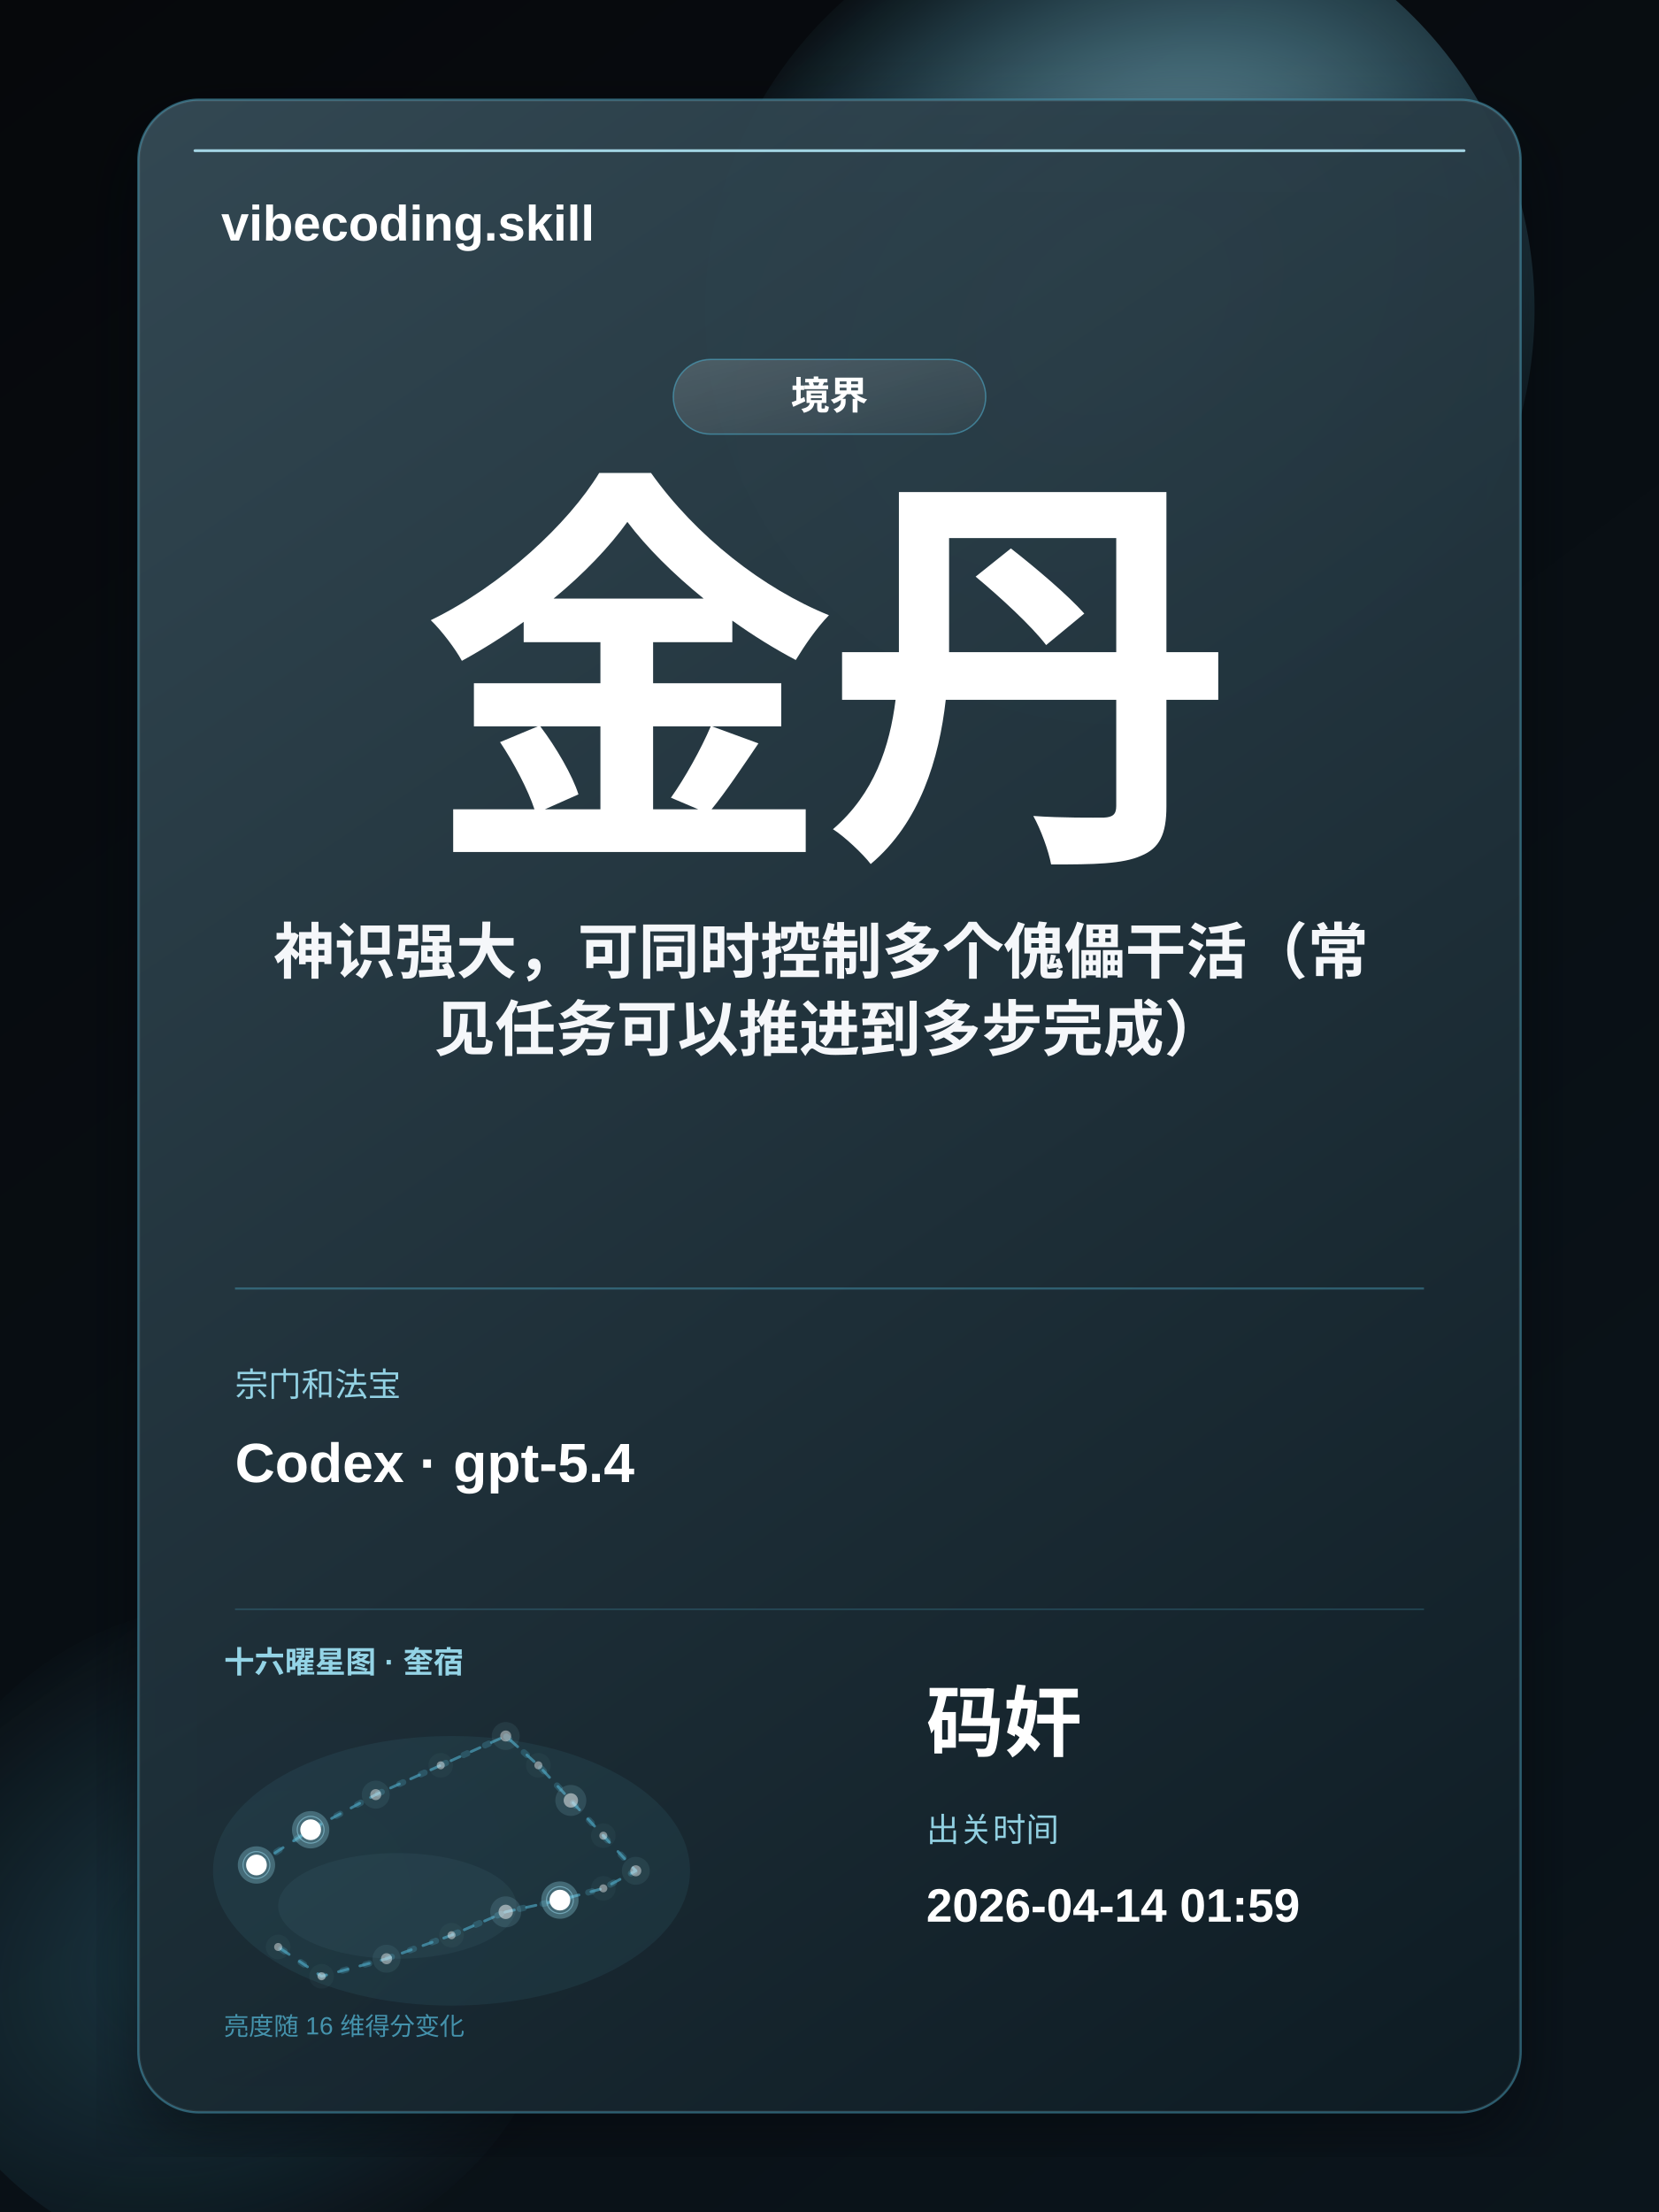
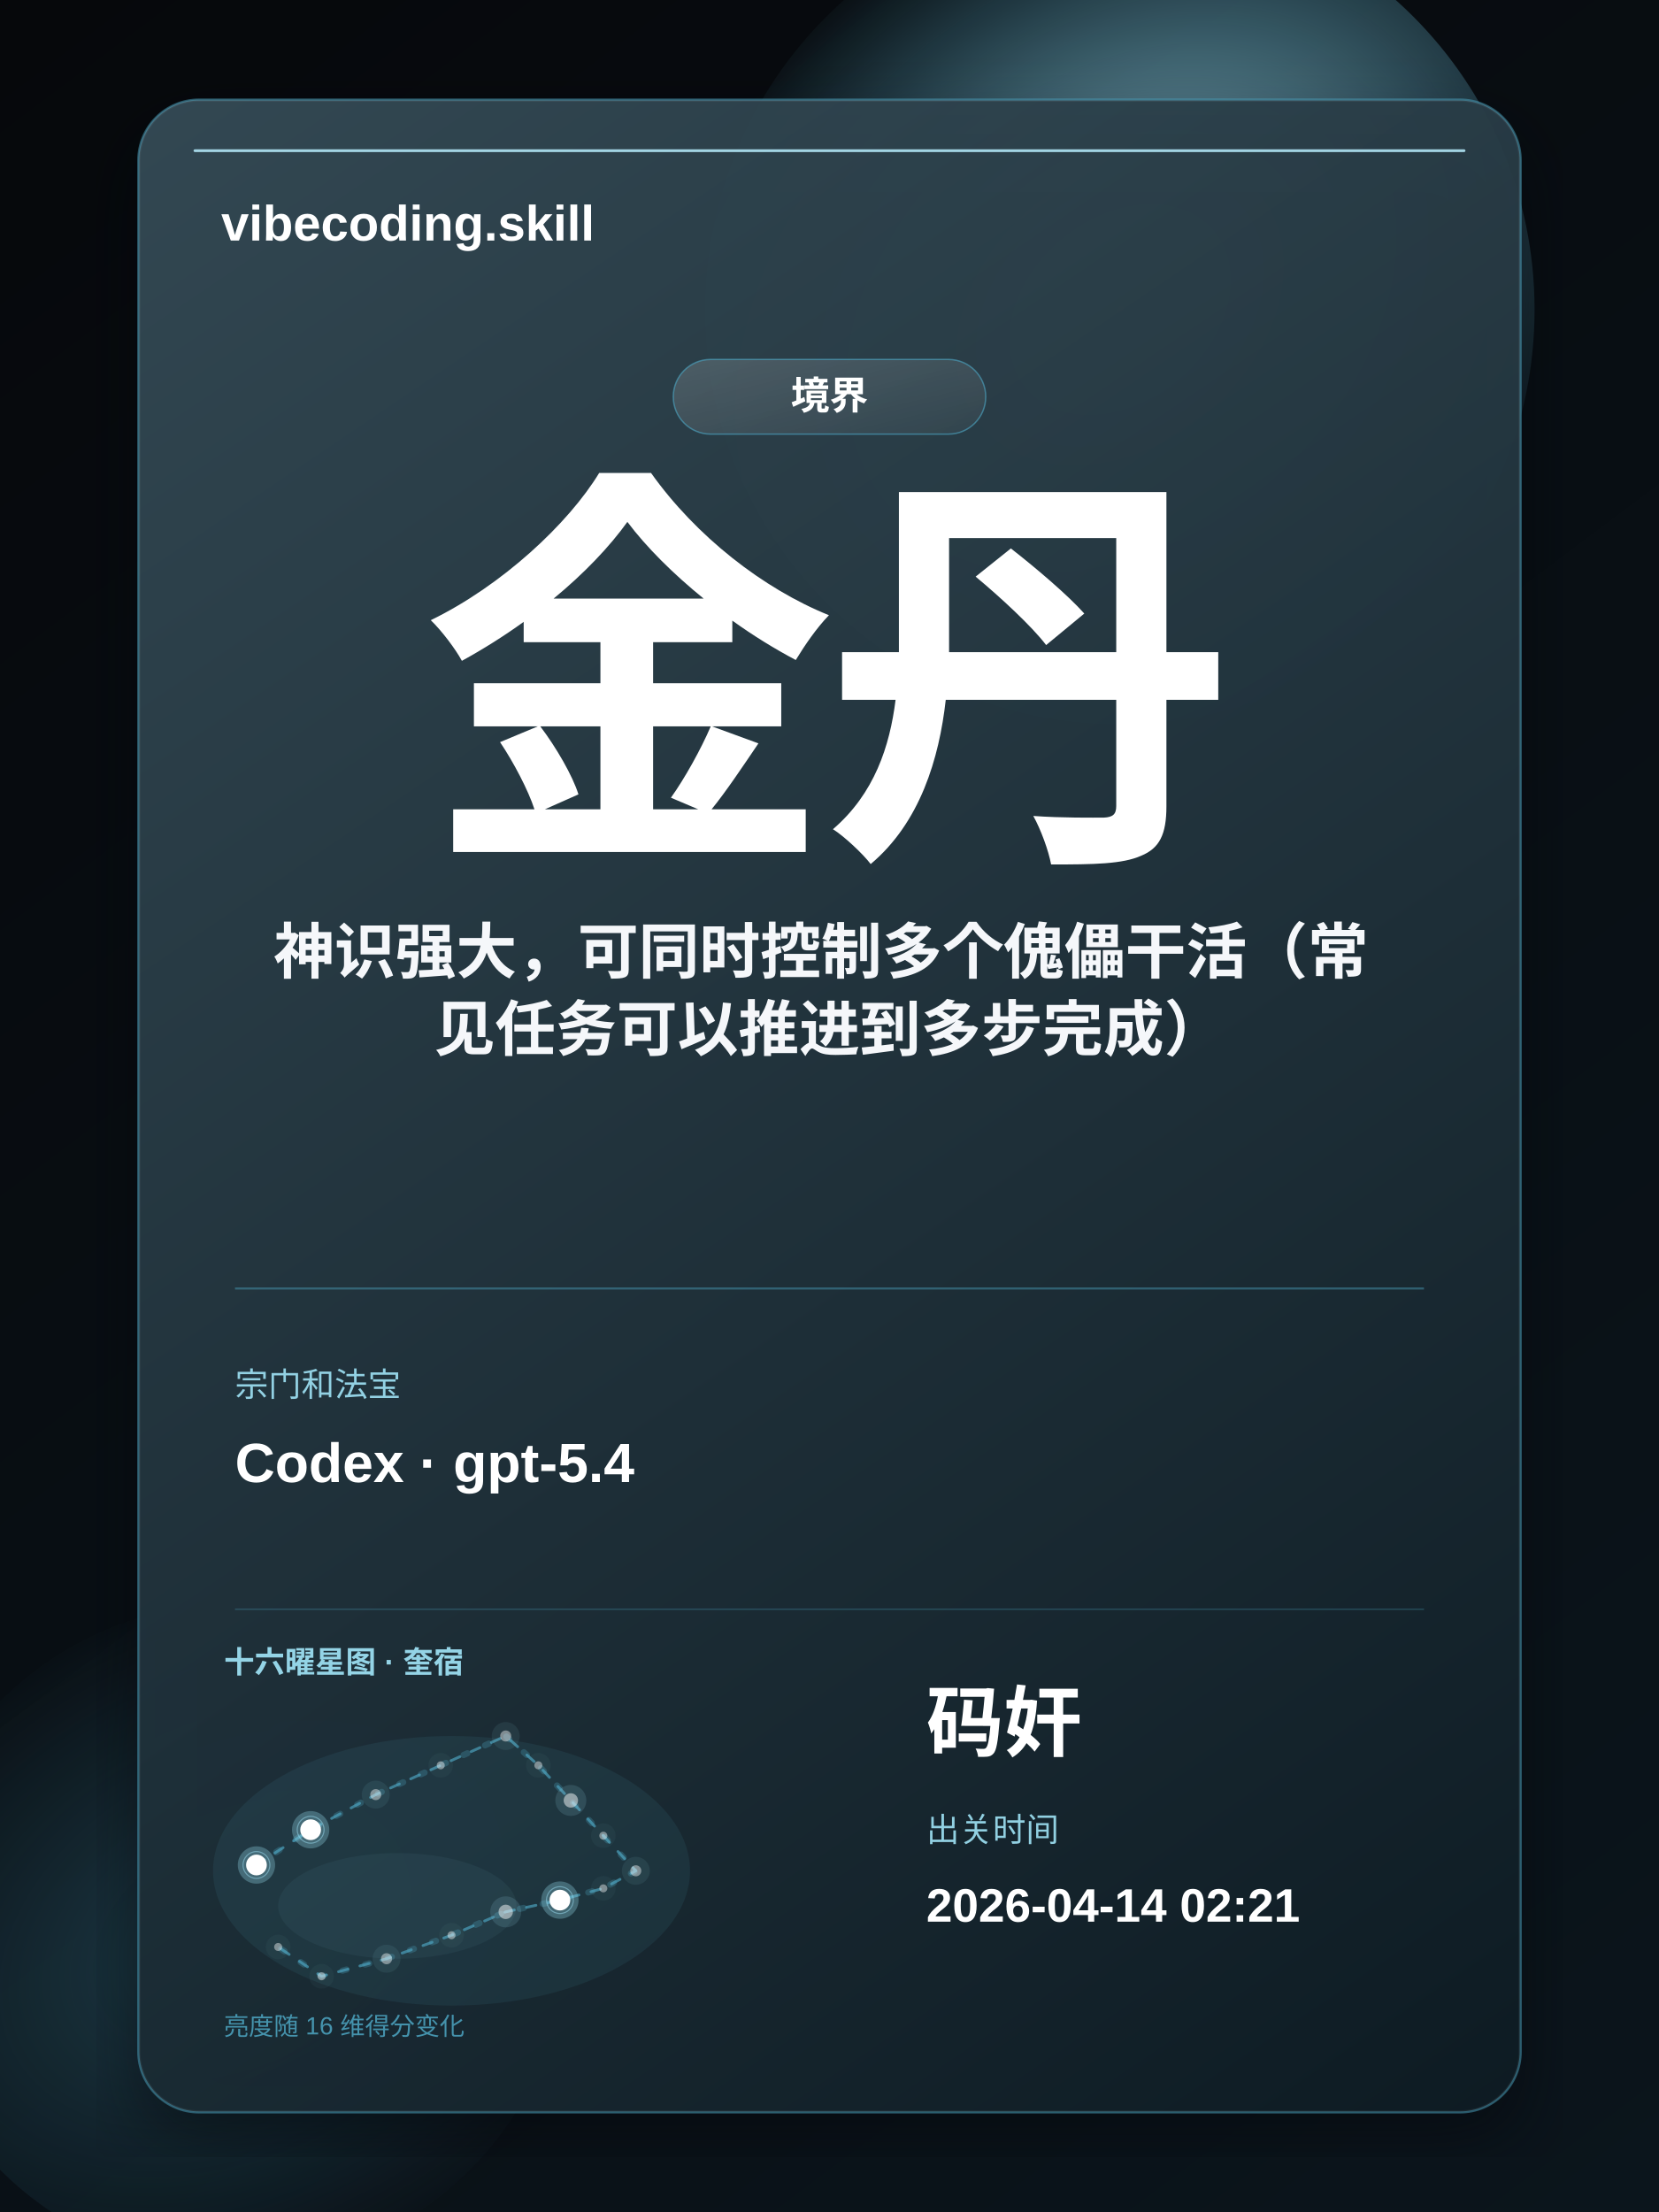
<svg xmlns="http://www.w3.org/2000/svg" width="1200" height="1600" viewBox="0 0 1200 1600" fill="none">
  <defs>
+     <style>
+       @font-face { font-family: 'CardDisplay'; src: url('file:///System/Library/Fonts/SFNS.ttf'); }
+       @font-face { font-family: 'CardBody'; src: url('file:///System/Library/Fonts/SFNS.ttf'); }
+       @font-face { font-family: 'CardCJK'; src: url('file:///System/Library/Fonts/Hiragino%20Sans%20GB.ttc'); }
+       @font-face { font-family: 'CardUnicode'; src: url('file:///System/Library/Fonts/Supplemental/Arial%20Unicode.ttf'); }
+     </style>
    <linearGradient id="bg" x1="0" y1="0" x2="1200" y2="1600" gradientUnits="userSpaceOnUse">
      <stop stop-color="#06080B" />
      <stop offset="1" stop-color="#0B151C" />
    </linearGradient>
    <radialGradient id="aura" cx="0" cy="0" r="1" gradientUnits="userSpaceOnUse" gradientTransform="translate(810 224) rotate(140) scale(418 312)">
      <stop stop-color="#B6E9F7" stop-opacity="0.88" />
      <stop offset="1" stop-color="#59BFE0" stop-opacity="0" />
    </radialGradient>
    <radialGradient id="auraBottom" cx="0" cy="0" r="1" gradientUnits="userSpaceOnUse" gradientTransform="translate(170 1400) rotate(-28) scale(356 248)">
      <stop stop-color="#59BFE0" stop-opacity="0.24" />
      <stop offset="1" stop-color="#59BFE0" stop-opacity="0" />
    </radialGradient>
    <linearGradient id="panel" x1="122" y1="86" x2="1082" y2="1506" gradientUnits="userSpaceOnUse">
      <stop stop-color="#344A55" stop-opacity="0.96" />
      <stop offset="1" stop-color="#0E1C24" stop-opacity="0.98" />
    </linearGradient>
    <linearGradient id="glass" x1="0" y1="0" x2="1" y2="1">
      <stop stop-color="#FFFFFF" stop-opacity="0.16" />
      <stop offset="1" stop-color="#FFFFFF" stop-opacity="0.04" />
    </linearGradient>
    <filter id="shadow" x="70" y="42" width="1060" height="1518" filterUnits="userSpaceOnUse" color-interpolation-filters="sRGB">
      <feFlood flood-opacity="0" result="BackgroundImageFix" />
      <feColorMatrix in="SourceAlpha" type="matrix" values="0 0 0 0 0 0 0 0 0 0 0 0 0 0 0 0 0 0 127 0" result="hardAlpha" />
      <feOffset dy="24" />
      <feGaussianBlur stdDeviation="26" />
      <feColorMatrix type="matrix" values="0 0 0 0 0.01 0 0 0 0 0.02 0 0 0 0 0.04 0 0 0 0.52 0" />
      <feBlend mode="normal" in2="BackgroundImageFix" result="effect1_dropShadow_0_1" />
      <feBlend mode="normal" in="SourceGraphic" in2="effect1_dropShadow_0_1" result="shape" />
    </filter>
  </defs>
  <rect width="1200" height="1600" fill="url(#bg)" />
  <circle cx="810" cy="224" r="300" fill="url(#aura)" />
  <circle cx="170" cy="1400" r="240" fill="url(#auraBottom)" />
  <g filter="url(#shadow)">
    <rect x="100" y="72" width="1000" height="1456" rx="44" fill="url(#panel)" stroke="rgba(78,169,199,0.48)" stroke-width="1.5" />
    <rect x="101" y="73" width="998" height="1454" rx="43" stroke="rgba(255,255,255,0.06)" />
  </g>
  <rect x="140" y="108" width="920" height="2" rx="1" fill="#B2E8F7" fill-opacity="0.88" />
-   <text x="160" y="174" fill="#FFFFFF" font-size="36" font-family="SF Pro Display, PingFang SC, Helvetica Neue, Arial, sans-serif" font-weight="700">vibecoding.skill</text>
+   <text x="160" y="174" fill="#FFFFFF" font-size="36" font-family="'CardDisplay', 'CardCJK', 'CardUnicode', 'SF Pro Display', 'PingFang SC', 'Helvetica Neue', Arial, sans-serif" font-weight="700">vibecoding.skill</text>
  <g>
    <rect x="487" y="260" width="226" height="54" rx="27" fill="url(#glass)" stroke="rgba(78,169,199,0.60)" />
-     <text x="600" y="296" fill="#FFFFFF" font-size="28" text-anchor="middle" font-family="SF Pro Text, PingFang SC, Helvetica Neue, Arial, sans-serif" font-weight="600">境界</text>
+     <text x="600" y="296" fill="#FFFFFF" font-size="28" text-anchor="middle" font-family="'CardBody', 'CardCJK', 'CardUnicode', 'SF Pro Text', 'PingFang SC', 'Helvetica Neue', Arial, sans-serif" font-weight="600">境界</text>
  </g>
-   <text x="600" y="598" fill="#FFFFFF" font-size="300" text-anchor="middle" font-family="SF Pro Display, PingFang SC, Helvetica Neue, Arial, sans-serif" font-weight="700" letter-spacing="-10">金丹</text>
-   <text x="600" y="704" fill="#F5F7FA" font-size="44" text-anchor="middle" font-family="SF Pro Text, PingFang SC, Helvetica Neue, Arial, sans-serif" font-weight="600">
+   <text x="600" y="598" fill="#FFFFFF" font-size="300" text-anchor="middle" font-family="'CardDisplay', 'CardCJK', 'CardUnicode', 'SF Pro Display', 'PingFang SC', 'Helvetica Neue', Arial, sans-serif" font-weight="700" letter-spacing="-10">金丹</text>
+   <text x="600" y="704" fill="#F5F7FA" font-size="44" text-anchor="middle" font-family="'CardBody', 'CardCJK', 'CardUnicode', 'SF Pro Text', 'PingFang SC', 'Helvetica Neue', Arial, sans-serif" font-weight="600">
    <tspan x="600" dy="0">神识强大，可同时控制多个傀儡干活（常</tspan>
    <tspan x="600" dy="56">见任务可以推进到多步完成）</tspan>
  </text>
  <line x1="170" y1="932" x2="1030" y2="932" stroke="rgba(78,169,199,0.42)" stroke-width="1.5" />
-   <text x="170" y="1010" fill="rgba(159,226,245,0.90)" font-size="24" font-family="SF Pro Text, PingFang SC, Helvetica Neue, Arial, sans-serif" font-weight="500">宗门和法宝</text>
-   <text x="170" y="1072" fill="#FFFFFF" font-size="40" font-family="SF Pro Display, PingFang SC, Helvetica Neue, Arial, sans-serif" font-weight="650">Codex · gpt-5.4</text>
+   <text x="170" y="1010" fill="rgba(159,226,245,0.90)" font-size="24" font-family="'CardBody', 'CardCJK', 'CardUnicode', 'SF Pro Text', 'PingFang SC', 'Helvetica Neue', Arial, sans-serif" font-weight="500">宗门和法宝</text>
+   <text x="170" y="1072" fill="#FFFFFF" font-size="40" font-family="'CardDisplay', 'CardCJK', 'CardUnicode', 'SF Pro Display', 'PingFang SC', 'Helvetica Neue', Arial, sans-serif" font-weight="650">Codex · gpt-5.4</text>
  <line x1="170" y1="1164" x2="1030" y2="1164" stroke="rgba(78,169,199,0.28)" />
-   <text x="162" y="1210" fill="rgba(159,226,245,0.92)" font-size="22" font-family="SF Pro Text, PingFang SC, Helvetica Neue, Arial, sans-serif" font-weight="600">十六曜星图 · 奎宿</text>
+   <text x="162" y="1210" fill="rgba(159,226,245,0.92)" font-size="22" font-family="'CardBody', 'CardCJK', 'CardUnicode', 'SF Pro Text', 'PingFang SC', 'Helvetica Neue', Arial, sans-serif" font-weight="600">十六曜星图 · 奎宿</text>
  <ellipse cx="326.6" cy="1353.2" rx="172.5" ry="97.5" fill="rgba(89,191,224,0.08)" />
  <ellipse cx="287.4" cy="1378.6" rx="86.2" ry="38.2" fill="rgba(159,226,245,0.05)" />
  <polyline points="185.5,1349.0 224.7,1323.5 271.8,1298.1 318.8,1276.9 365.8,1255.7 389.4,1276.9 412.9,1302.3 436.4,1327.8 459.9,1353.2 436.4,1365.9 405.0,1374.4 365.8,1382.9 326.6,1399.8 279.6,1416.8 232.6,1429.5 201.2,1408.3" fill="none" stroke="rgba(89,191,224,0.22)" stroke-width="4.5" stroke-linecap="round" stroke-linejoin="round" stroke-dasharray="3 14" />
  <polyline points="185.5,1349.0 224.7,1323.5 271.8,1298.1 318.8,1276.9 365.8,1255.7 389.4,1276.9 412.9,1302.3 436.4,1327.8 459.9,1353.2 436.4,1365.9 405.0,1374.4 365.8,1382.9 326.6,1399.8 279.6,1416.8 232.6,1429.5 201.2,1408.3" fill="none" stroke="rgba(78,169,199,0.64)" stroke-width="2" stroke-linecap="round" stroke-linejoin="round" stroke-dasharray="7 9" />
  <circle cx="185.5" cy="1349.0" r="13.5" fill="rgba(159,226,245,0.30)" />
  <circle cx="185.5" cy="1349.0" r="9.7" fill="none" stroke="rgba(159,226,245,0.48)" stroke-width="0.8" />
  <circle cx="185.5" cy="1349.0" r="7.5" fill="rgba(255,255,255,1.00)" />
  <circle cx="224.7" cy="1323.5" r="13.5" fill="rgba(159,226,245,0.30)" />
  <circle cx="224.7" cy="1323.5" r="9.7" fill="none" stroke="rgba(159,226,245,0.48)" stroke-width="0.8" />
  <circle cx="224.7" cy="1323.5" r="7.5" fill="rgba(255,255,255,1.00)" />
  <circle cx="271.8" cy="1298.1" r="10.1" fill="rgba(159,226,245,0.08)" />
  <circle cx="271.8" cy="1298.1" r="4.0" fill="rgba(255,255,255,0.42)" />
  <circle cx="318.8" cy="1276.9" r="8.9" fill="rgba(159,226,245,0.04)" />
  <circle cx="318.8" cy="1276.9" r="2.9" fill="rgba(255,255,255,0.42)" />
  <circle cx="365.8" cy="1255.7" r="10.1" fill="rgba(159,226,245,0.08)" />
  <circle cx="365.8" cy="1255.7" r="4.0" fill="rgba(255,255,255,0.42)" />
  <circle cx="389.4" cy="1276.9" r="8.9" fill="rgba(159,226,245,0.04)" />
  <circle cx="389.4" cy="1276.9" r="2.9" fill="rgba(255,255,255,0.42)" />
  <circle cx="412.9" cy="1302.3" r="11.2" fill="rgba(159,226,245,0.14)" />
  <circle cx="412.9" cy="1302.3" r="5.2" fill="rgba(255,255,255,0.48)" />
  <circle cx="436.4" cy="1327.8" r="8.9" fill="rgba(159,226,245,0.04)" />
  <circle cx="436.4" cy="1327.8" r="2.9" fill="rgba(255,255,255,0.42)" />
  <circle cx="459.9" cy="1353.2" r="10.1" fill="rgba(159,226,245,0.08)" />
  <circle cx="459.9" cy="1353.2" r="4.0" fill="rgba(255,255,255,0.42)" />
  <circle cx="436.4" cy="1365.9" r="8.9" fill="rgba(159,226,245,0.04)" />
  <circle cx="436.4" cy="1365.9" r="2.9" fill="rgba(255,255,255,0.42)" />
  <circle cx="405.0" cy="1374.4" r="13.5" fill="rgba(159,226,245,0.30)" />
  <circle cx="405.0" cy="1374.4" r="9.7" fill="none" stroke="rgba(159,226,245,0.48)" stroke-width="0.8" />
  <circle cx="405.0" cy="1374.4" r="7.5" fill="rgba(255,255,255,1.00)" />
  <circle cx="365.8" cy="1382.9" r="11.2" fill="rgba(159,226,245,0.14)" />
  <circle cx="365.8" cy="1382.9" r="5.2" fill="rgba(255,255,255,0.48)" />
  <circle cx="326.6" cy="1399.8" r="8.9" fill="rgba(159,226,245,0.04)" />
  <circle cx="326.6" cy="1399.8" r="2.9" fill="rgba(255,255,255,0.42)" />
  <circle cx="279.6" cy="1416.8" r="10.1" fill="rgba(159,226,245,0.08)" />
  <circle cx="279.6" cy="1416.8" r="4.0" fill="rgba(255,255,255,0.42)" />
  <circle cx="232.6" cy="1429.5" r="8.9" fill="rgba(159,226,245,0.04)" />
  <circle cx="232.6" cy="1429.5" r="2.9" fill="rgba(255,255,255,0.42)" />
  <circle cx="201.2" cy="1408.3" r="8.9" fill="rgba(159,226,245,0.04)" />
  <circle cx="201.2" cy="1408.3" r="2.9" fill="rgba(255,255,255,0.42)" />
-   <text x="162" y="1472" fill="rgba(78,169,199,0.82)" font-size="18" font-family="SF Pro Text, PingFang SC, Helvetica Neue, Arial, sans-serif" font-weight="500">亮度随 16 维得分变化</text>
-   <text x="670" y="1266" fill="#FFFFFF" font-size="56" font-family="SF Pro Display, PingFang SC, Helvetica Neue, Arial, sans-serif" font-weight="650">码奸</text>
-   <text x="670" y="1332" fill="rgba(159,226,245,0.90)" font-size="24" font-family="SF Pro Text, PingFang SC, Helvetica Neue, Arial, sans-serif" font-weight="500">出关时间</text>
-   <text x="670" y="1390" fill="#FFFFFF" font-size="34" font-family="SF Pro Text, PingFang SC, Helvetica Neue, Arial, sans-serif" font-weight="600">2026-04-14 01:59</text>
+   <text x="162" y="1472" fill="rgba(78,169,199,0.82)" font-size="18" font-family="'CardBody', 'CardCJK', 'CardUnicode', 'SF Pro Text', 'PingFang SC', 'Helvetica Neue', Arial, sans-serif" font-weight="500">亮度随 16 维得分变化</text>
+   <text x="670" y="1266" fill="#FFFFFF" font-size="56" font-family="'CardDisplay', 'CardCJK', 'CardUnicode', 'SF Pro Display', 'PingFang SC', 'Helvetica Neue', Arial, sans-serif" font-weight="650">码奸</text>
+   <text x="670" y="1332" fill="rgba(159,226,245,0.90)" font-size="24" font-family="'CardBody', 'CardCJK', 'CardUnicode', 'SF Pro Text', 'PingFang SC', 'Helvetica Neue', Arial, sans-serif" font-weight="500">出关时间</text>
+   <text x="670" y="1390" fill="#FFFFFF" font-size="34" font-family="'CardBody', 'CardCJK', 'CardUnicode', 'SF Pro Text', 'PingFang SC', 'Helvetica Neue', Arial, sans-serif" font-weight="600">2026-04-14 02:21</text>
</svg>
